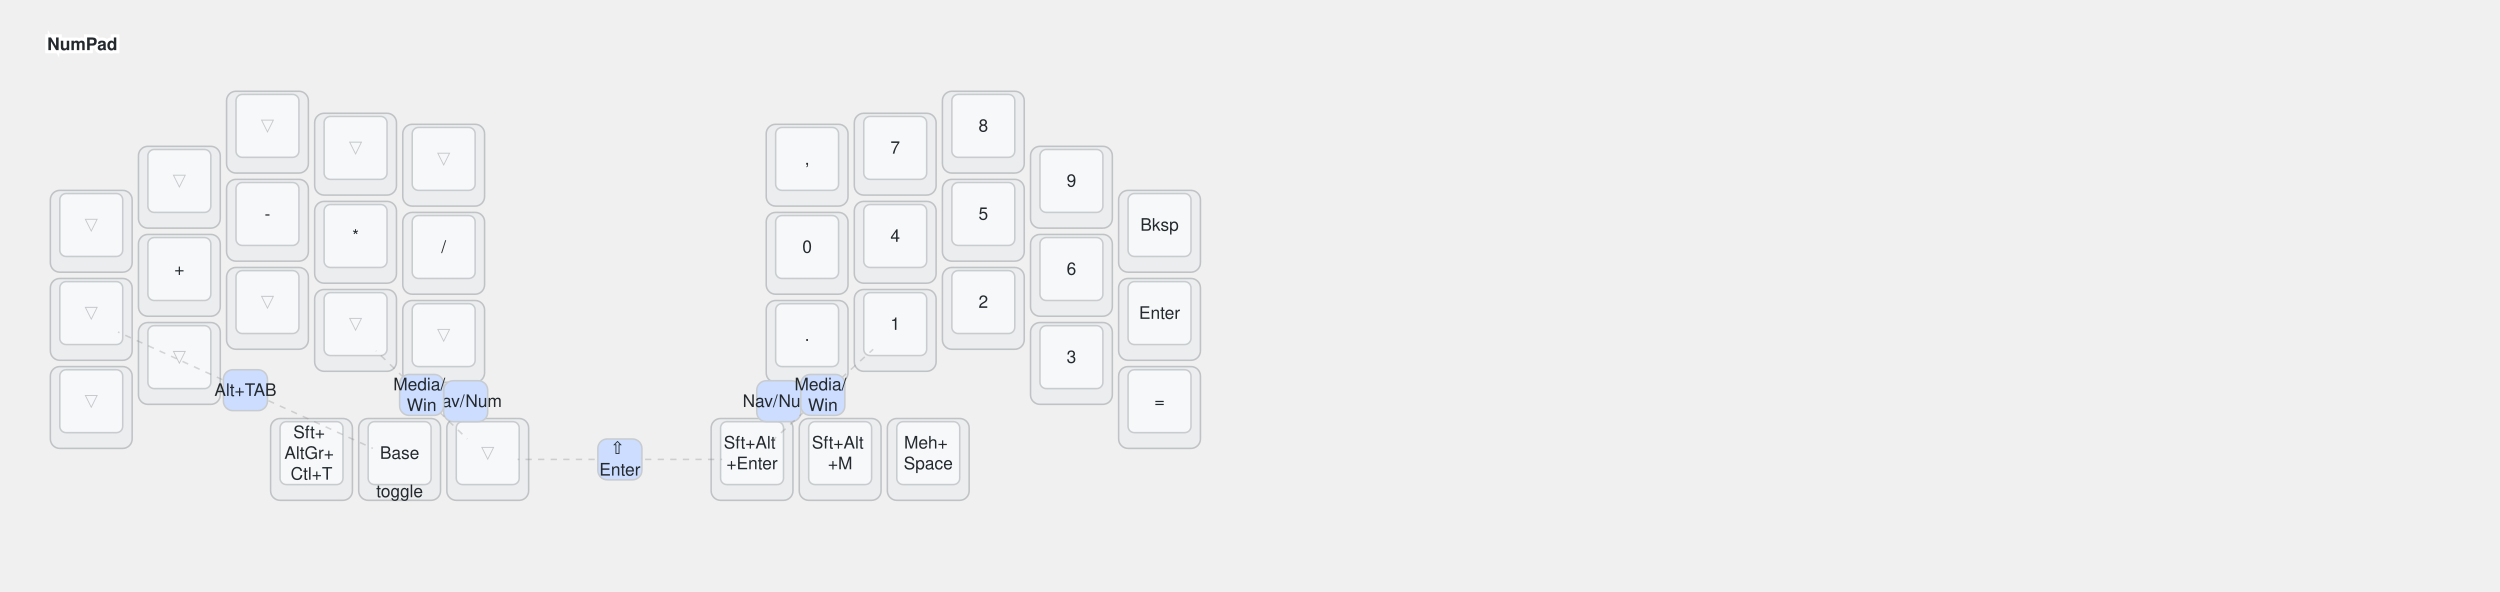
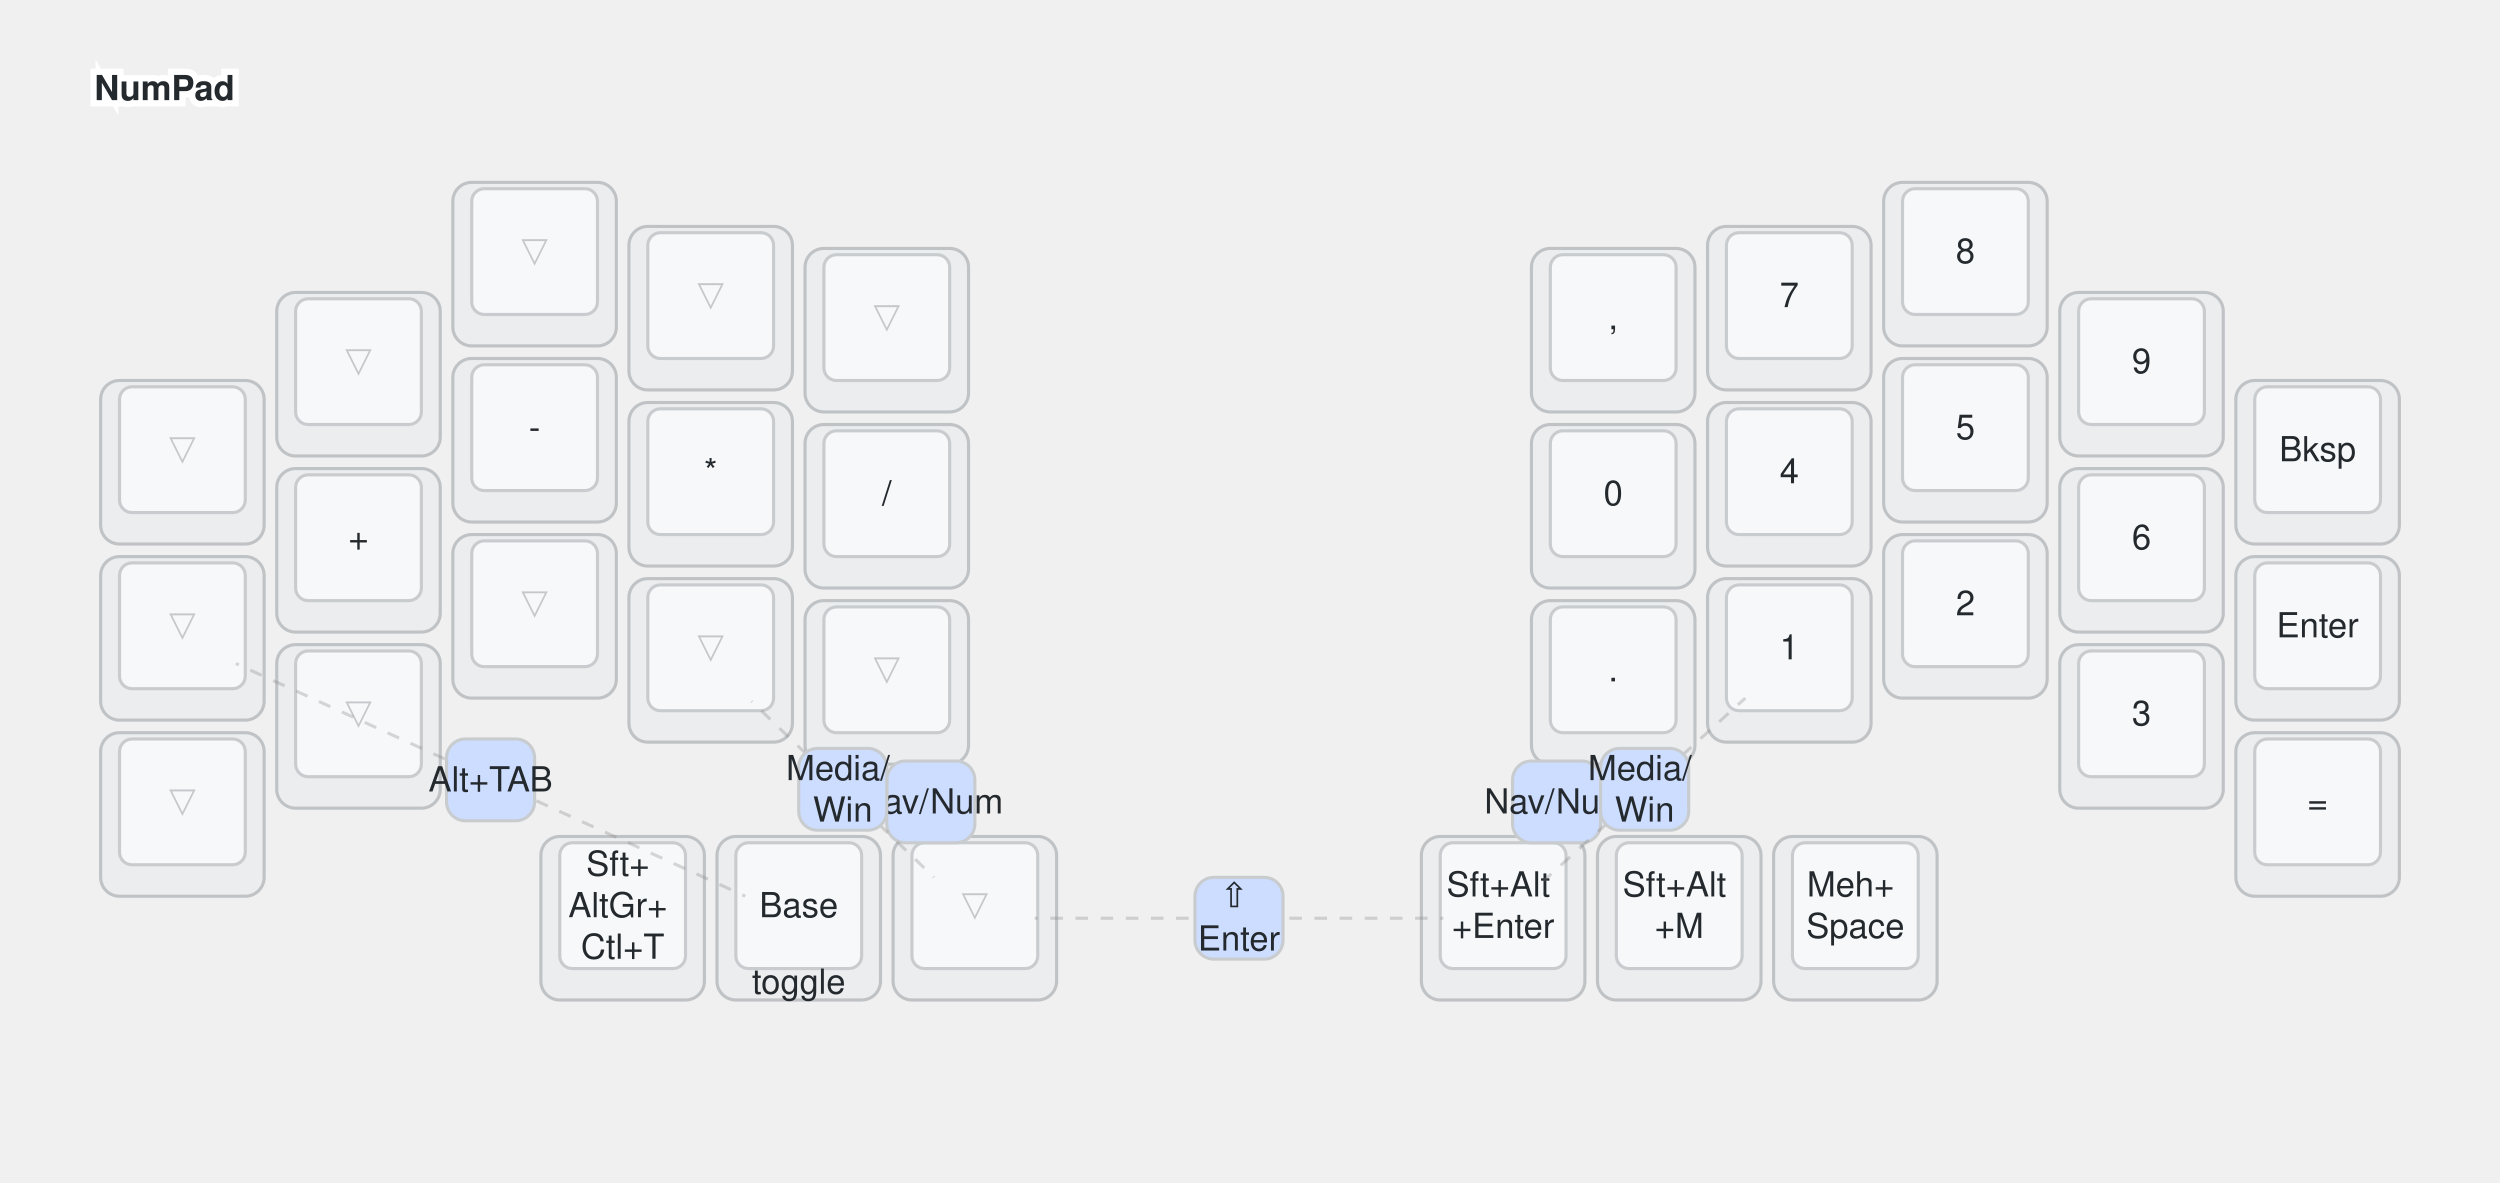
- <svg xmlns="http://www.w3.org/2000/svg" viewBox="0 0 1589 376" class="keymap">
+ <svg xmlns="http://www.w3.org/2000/svg" width="1590" height="752" viewBox="0 0 795 376" class="keymap">
  <style>/* inherit to force styles through use tags */
svg path {
    fill: inherit;
}

/* font and background color specifications */
svg.keymap {
    font-family: SFMono-Regular,Consolas,Liberation Mono,Menlo,monospace;
    font-size: 14px;
    font-kerning: normal;
    text-rendering: optimizeLegibility;
    fill: #24292e;
}

/* default key styling */
rect.key {
    fill: #f6f8fa;
}

rect.key, rect.combo {
    stroke: #c9cccf;
    stroke-width: 1;
}

/* default key side styling, only used is draw_key_sides is set */
rect.side {
    filter: brightness(90%);
}

/* color accent for combo boxes */
rect.combo, rect.combo-separate {
    fill: #cdf;
}

/* color accent for held keys */
rect.held, rect.combo.held {
    fill: #fdd;
}

/* color accent for ghost (optional) keys */
rect.ghost, rect.combo.ghost {
    stroke-dasharray: 4, 4;
    stroke-width: 2;
}

text {
    text-anchor: middle;
    dominant-baseline: middle;
}

/* styling for layer labels */
text.label {
    font-weight: bold;
    text-anchor: start;
    stroke: white;
    stroke-width: 4;
    paint-order: stroke;
}

/* styling for optional footer */
text.footer {
    text-anchor: end;
    dominant-baseline: auto;
    stroke: white;
    stroke-width: 4;
    paint-order: stroke;
}

/* styling for combo tap, and key non-tap label text */
- text.combo, text.hold, text.shifted, text.left, text.right, text.tl, text.tr, text.bl, text.br {
+ text.combo, text.hold, text.shifted, text.left, text.right {
    font-size: 11px;
}

- text.hold, text.bl, text.br {
+ text.hold {
    text-anchor: middle;
    dominant-baseline: auto;
}

- text.shifted, text.tl, text.tr {
+ text.shifted {
    text-anchor: middle;
    dominant-baseline: hanging;
}

- text.left, text.tl, text.bl {
+ text.left {
    text-anchor: start;
}

- text.right, text.tr, text.br {
+ text.right {
    text-anchor: end;
}

text.layer-activator {
    text-decoration: underline;
}

/* styling for hold/shifted label text in combo box */
text.combo.hold, text.combo.shifted, text.combo.left, text.combo.right {
    font-size: 8px;
}

/* lighter symbol for transparent keys */
text.trans {
    fill: #7b7e81;
}

/* styling for combo dendrons */
path.combo {
    stroke-width: 1;
    stroke: gray;
    fill: none;
}

/* Start Tabler Icons Cleanup */
/* cannot use height/width with glyphs */
.icon-tabler &gt; path {
    fill: inherit;
    stroke: inherit;
    stroke-width: 2;
}
/* hide tabler's default box */
.icon-tabler &gt; path[stroke="none"][fill="none"] {
    visibility: hidden;
}
/* End Tabler Icons Cleanup */

@media (prefers-color-scheme: dark) {
svg.keymap { fill: #d1d6db; }
rect.key { fill: #3f4750; }
rect.key, rect.combo { stroke: #60666c; }
rect.combo, rect.combo-separate { fill: #1f3d7a; }
rect.held, rect.combo.held { fill: #854747; }
text.label, text.footer { stroke: black; }
text.trans { fill: #7e8184; }
path.combo { stroke: #7f7f7f; }

}
svg.keymap {
  font-family: Helvetica Neue, Helvetica, Arial, sans-serif;
  font-size: 11px;
}
path.combo {
  stroke-dasharray: 4, 4;
  stroke-opacity: 0.3;
}
.trans.tap, .ghost.tap {
  opacity: 0.4;
}
</style>
  <g transform="translate(30, 0)" class="layer-NumPad">
    <text x="0" y="28" class="label" id="NumPad">NumPad</text>
    <g transform="translate(0, 56)">
      <g transform="translate(28, 91)" class="key trans keypos-0">
        <rect rx="6" ry="6" x="-26" y="-26" width="52" height="52" class="key trans side" />
        <rect rx="4" ry="4" x="-20" y="-24" width="40" height="40" class="key trans" />
        <text x="0" y="-4" class="key trans tap">▽</text>
      </g>
      <g transform="translate(84, 63)" class="key trans keypos-1">
        <rect rx="6" ry="6" x="-26" y="-26" width="52" height="52" class="key trans side" />
        <rect rx="4" ry="4" x="-20" y="-24" width="40" height="40" class="key trans" />
        <text x="0" y="-4" class="key trans tap">▽</text>
      </g>
      <g transform="translate(140, 28)" class="key trans keypos-2">
        <rect rx="6" ry="6" x="-26" y="-26" width="52" height="52" class="key trans side" />
        <rect rx="4" ry="4" x="-20" y="-24" width="40" height="40" class="key trans" />
        <text x="0" y="-4" class="key trans tap">▽</text>
      </g>
      <g transform="translate(196, 42)" class="key trans keypos-3">
        <rect rx="6" ry="6" x="-26" y="-26" width="52" height="52" class="key trans side" />
        <rect rx="4" ry="4" x="-20" y="-24" width="40" height="40" class="key trans" />
        <text x="0" y="-4" class="key trans tap">▽</text>
      </g>
      <g transform="translate(252, 49)" class="key trans keypos-4">
        <rect rx="6" ry="6" x="-26" y="-26" width="52" height="52" class="key trans side" />
        <rect rx="4" ry="4" x="-20" y="-24" width="40" height="40" class="key trans" />
        <text x="0" y="-4" class="key trans tap">▽</text>
      </g>
      <g transform="translate(483, 49)" class="key keypos-5">
        <rect rx="6" ry="6" x="-26" y="-26" width="52" height="52" class="key side" />
        <rect rx="4" ry="4" x="-20" y="-24" width="40" height="40" class="key" />
        <text x="0" y="-4" class="key tap">,</text>
      </g>
      <g transform="translate(539, 42)" class="key keypos-6">
        <rect rx="6" ry="6" x="-26" y="-26" width="52" height="52" class="key side" />
        <rect rx="4" ry="4" x="-20" y="-24" width="40" height="40" class="key" />
        <text x="0" y="-4" class="key tap">7</text>
      </g>
      <g transform="translate(595, 28)" class="key keypos-7">
        <rect rx="6" ry="6" x="-26" y="-26" width="52" height="52" class="key side" />
        <rect rx="4" ry="4" x="-20" y="-24" width="40" height="40" class="key" />
        <text x="0" y="-4" class="key tap">8</text>
      </g>
      <g transform="translate(651, 63)" class="key keypos-8">
        <rect rx="6" ry="6" x="-26" y="-26" width="52" height="52" class="key side" />
        <rect rx="4" ry="4" x="-20" y="-24" width="40" height="40" class="key" />
        <text x="0" y="-4" class="key tap">9</text>
      </g>
      <g transform="translate(707, 91)" class="key keypos-9">
        <rect rx="6" ry="6" x="-26" y="-26" width="52" height="52" class="key side" />
        <rect rx="4" ry="4" x="-20" y="-24" width="40" height="40" class="key" />
        <text x="0" y="-4" class="key tap">Bksp</text>
      </g>
      <g transform="translate(28, 147)" class="key trans keypos-10">
        <rect rx="6" ry="6" x="-26" y="-26" width="52" height="52" class="key trans side" />
        <rect rx="4" ry="4" x="-20" y="-24" width="40" height="40" class="key trans" />
        <text x="0" y="-4" class="key trans tap">▽</text>
      </g>
      <g transform="translate(84, 119)" class="key keypos-11">
        <rect rx="6" ry="6" x="-26" y="-26" width="52" height="52" class="key side" />
        <rect rx="4" ry="4" x="-20" y="-24" width="40" height="40" class="key" />
        <text x="0" y="-4" class="key tap">+</text>
      </g>
      <g transform="translate(140, 84)" class="key keypos-12">
        <rect rx="6" ry="6" x="-26" y="-26" width="52" height="52" class="key side" />
        <rect rx="4" ry="4" x="-20" y="-24" width="40" height="40" class="key" />
        <text x="0" y="-4" class="key tap">-</text>
      </g>
      <g transform="translate(196, 98)" class="key keypos-13">
        <rect rx="6" ry="6" x="-26" y="-26" width="52" height="52" class="key side" />
        <rect rx="4" ry="4" x="-20" y="-24" width="40" height="40" class="key" />
        <text x="0" y="-4" class="key tap">*</text>
      </g>
      <g transform="translate(252, 105)" class="key keypos-14">
        <rect rx="6" ry="6" x="-26" y="-26" width="52" height="52" class="key side" />
        <rect rx="4" ry="4" x="-20" y="-24" width="40" height="40" class="key" />
        <text x="0" y="-4" class="key tap">/</text>
      </g>
      <g transform="translate(483, 105)" class="key keypos-15">
        <rect rx="6" ry="6" x="-26" y="-26" width="52" height="52" class="key side" />
        <rect rx="4" ry="4" x="-20" y="-24" width="40" height="40" class="key" />
        <text x="0" y="-4" class="key tap">0</text>
      </g>
      <g transform="translate(539, 98)" class="key keypos-16">
        <rect rx="6" ry="6" x="-26" y="-26" width="52" height="52" class="key side" />
        <rect rx="4" ry="4" x="-20" y="-24" width="40" height="40" class="key" />
        <text x="0" y="-4" class="key tap">4</text>
      </g>
      <g transform="translate(595, 84)" class="key keypos-17">
        <rect rx="6" ry="6" x="-26" y="-26" width="52" height="52" class="key side" />
        <rect rx="4" ry="4" x="-20" y="-24" width="40" height="40" class="key" />
        <text x="0" y="-4" class="key tap">5</text>
      </g>
      <g transform="translate(651, 119)" class="key keypos-18">
        <rect rx="6" ry="6" x="-26" y="-26" width="52" height="52" class="key side" />
        <rect rx="4" ry="4" x="-20" y="-24" width="40" height="40" class="key" />
        <text x="0" y="-4" class="key tap">6</text>
      </g>
      <g transform="translate(707, 147)" class="key keypos-19">
        <rect rx="6" ry="6" x="-26" y="-26" width="52" height="52" class="key side" />
        <rect rx="4" ry="4" x="-20" y="-24" width="40" height="40" class="key" />
        <text x="0" y="-4" class="key tap">Enter</text>
      </g>
      <g transform="translate(28, 203)" class="key trans keypos-20">
        <rect rx="6" ry="6" x="-26" y="-26" width="52" height="52" class="key trans side" />
        <rect rx="4" ry="4" x="-20" y="-24" width="40" height="40" class="key trans" />
        <text x="0" y="-4" class="key trans tap">▽</text>
      </g>
      <g transform="translate(84, 175)" class="key trans keypos-21">
        <rect rx="6" ry="6" x="-26" y="-26" width="52" height="52" class="key trans side" />
        <rect rx="4" ry="4" x="-20" y="-24" width="40" height="40" class="key trans" />
        <text x="0" y="-4" class="key trans tap">▽</text>
      </g>
      <g transform="translate(140, 140)" class="key trans keypos-22">
        <rect rx="6" ry="6" x="-26" y="-26" width="52" height="52" class="key trans side" />
        <rect rx="4" ry="4" x="-20" y="-24" width="40" height="40" class="key trans" />
        <text x="0" y="-4" class="key trans tap">▽</text>
      </g>
      <g transform="translate(196, 154)" class="key trans keypos-23">
        <rect rx="6" ry="6" x="-26" y="-26" width="52" height="52" class="key trans side" />
        <rect rx="4" ry="4" x="-20" y="-24" width="40" height="40" class="key trans" />
        <text x="0" y="-4" class="key trans tap">▽</text>
      </g>
      <g transform="translate(252, 161)" class="key trans keypos-24">
        <rect rx="6" ry="6" x="-26" y="-26" width="52" height="52" class="key trans side" />
        <rect rx="4" ry="4" x="-20" y="-24" width="40" height="40" class="key trans" />
        <text x="0" y="-4" class="key trans tap">▽</text>
      </g>
      <g transform="translate(483, 161)" class="key keypos-25">
        <rect rx="6" ry="6" x="-26" y="-26" width="52" height="52" class="key side" />
        <rect rx="4" ry="4" x="-20" y="-24" width="40" height="40" class="key" />
        <text x="0" y="-4" class="key tap">.</text>
      </g>
      <g transform="translate(539, 154)" class="key keypos-26">
        <rect rx="6" ry="6" x="-26" y="-26" width="52" height="52" class="key side" />
        <rect rx="4" ry="4" x="-20" y="-24" width="40" height="40" class="key" />
        <text x="0" y="-4" class="key tap">1</text>
      </g>
      <g transform="translate(595, 140)" class="key keypos-27">
        <rect rx="6" ry="6" x="-26" y="-26" width="52" height="52" class="key side" />
        <rect rx="4" ry="4" x="-20" y="-24" width="40" height="40" class="key" />
        <text x="0" y="-4" class="key tap">2</text>
      </g>
      <g transform="translate(651, 175)" class="key keypos-28">
        <rect rx="6" ry="6" x="-26" y="-26" width="52" height="52" class="key side" />
        <rect rx="4" ry="4" x="-20" y="-24" width="40" height="40" class="key" />
        <text x="0" y="-4" class="key tap">3</text>
      </g>
      <g transform="translate(707, 203)" class="key keypos-29">
        <rect rx="6" ry="6" x="-26" y="-26" width="52" height="52" class="key side" />
        <rect rx="4" ry="4" x="-20" y="-24" width="40" height="40" class="key" />
        <text x="0" y="-4" class="key tap">=</text>
      </g>
      <g transform="translate(168, 236)" class="key keypos-30">
        <rect rx="6" ry="6" x="-26" y="-26" width="52" height="52" class="key side" />
        <rect rx="4" ry="4" x="-20" y="-24" width="40" height="40" class="key" />
        <text x="0" y="-4" class="key tap">
          <tspan x="0" dy="-1.2em">Sft+</tspan>
          <tspan x="0" dy="1.2em">AltGr+</tspan>
          <tspan x="0" dy="1.2em">Ctl+T</tspan>
        </text>
      </g>
      <g transform="translate(224, 236)" class="key keypos-31">
        <rect rx="6" ry="6" x="-26" y="-26" width="52" height="52" class="key side" />
        <rect rx="4" ry="4" x="-20" y="-24" width="40" height="40" class="key" />
        <text x="0" y="-4" class="key tap">Base</text>
        <text x="0" y="24" class="key hold">toggle</text>
      </g>
      <g transform="translate(280, 236)" class="key trans keypos-32">
        <rect rx="6" ry="6" x="-26" y="-26" width="52" height="52" class="key trans side" />
        <rect rx="4" ry="4" x="-20" y="-24" width="40" height="40" class="key trans" />
        <text x="0" y="-4" class="key trans tap">▽</text>
      </g>
      <g transform="translate(448, 236)" class="key keypos-33">
        <rect rx="6" ry="6" x="-26" y="-26" width="52" height="52" class="key side" />
        <rect rx="4" ry="4" x="-20" y="-24" width="40" height="40" class="key" />
        <text x="0" y="-4" class="key tap">
          <tspan x="0" dy="-0.6em">Sft+Alt</tspan>
          <tspan x="0" dy="1.2em">+Enter</tspan>
        </text>
      </g>
      <g transform="translate(504, 236)" class="key keypos-34">
        <rect rx="6" ry="6" x="-26" y="-26" width="52" height="52" class="key side" />
        <rect rx="4" ry="4" x="-20" y="-24" width="40" height="40" class="key" />
        <text x="0" y="-4" class="key tap">
          <tspan x="0" dy="-0.6em">Sft+Alt</tspan>
          <tspan x="0" dy="1.2em">+M</tspan>
        </text>
      </g>
      <g transform="translate(560, 236)" class="key keypos-35">
        <rect rx="6" ry="6" x="-26" y="-26" width="52" height="52" class="key side" />
        <rect rx="4" ry="4" x="-20" y="-24" width="40" height="40" class="key" />
        <text x="0" y="-4" class="key tap">
          <tspan x="0" dy="-0.6em">Meh+</tspan>
          <tspan x="0" dy="1.2em">Space</tspan>
        </text>
      </g>
      <g class="combo combopos-0">
        <rect rx="6" ry="6" x="252" y="186" width="28" height="26" class="combo" />
        <text x="266" y="199" class="combo tap">Nav/Num</text>
      </g>
      <g class="combo combopos-1">
        <path d="M238,195 l-29,-28" class="combo" />
        <path d="M238,195 l29,28" class="combo" />
        <rect rx="6" ry="6" x="224" y="182" width="28" height="26" class="combo" />
        <text x="238" y="195" class="combo tap">
          <tspan x="238" dy="-0.6em">Media/</tspan>
          <tspan x="238" dy="1.2em">Win</tspan>
        </text>
      </g>
      <g class="combo combopos-2">
        <rect rx="6" ry="6" x="451" y="186" width="28" height="26" class="combo" />
        <text x="465" y="199" class="combo tap">Nav/Num</text>
      </g>
      <g class="combo combopos-3">
        <path d="M493,195 l32,-29" class="combo" />
        <path d="M493,195 l-32,29" class="combo" />
        <rect rx="6" ry="6" x="479" y="182" width="28" height="26" class="combo" />
        <text x="493" y="195" class="combo tap">
          <tspan x="493" dy="-0.6em">Media/</tspan>
          <tspan x="493" dy="1.2em">Win</tspan>
        </text>
      </g>
      <g class="combo combopos-4">
        <path d="M364,236 l-65,0" class="combo" />
        <path d="M364,236 l65,0" class="combo" />
        <rect rx="6" ry="6" x="350" y="223" width="28" height="26" class="combo" />
        <text x="364" y="236" class="combo tap">
          <tspan x="364" dy="-0.6em">⇧</tspan>
          <tspan x="364" dy="1.2em">Enter</tspan>
        </text>
      </g>
      <g class="combo combopos-5">
        <path d="M126,192 l81,37" class="combo" />
        <path d="M126,192 l-81,-37" class="combo" />
        <rect rx="6" ry="6" x="112" y="179" width="28" height="26" class="combo" />
        <text x="126" y="192" class="combo tap">Alt+TAB</text>
      </g>
    </g>
  </g>
</svg>
